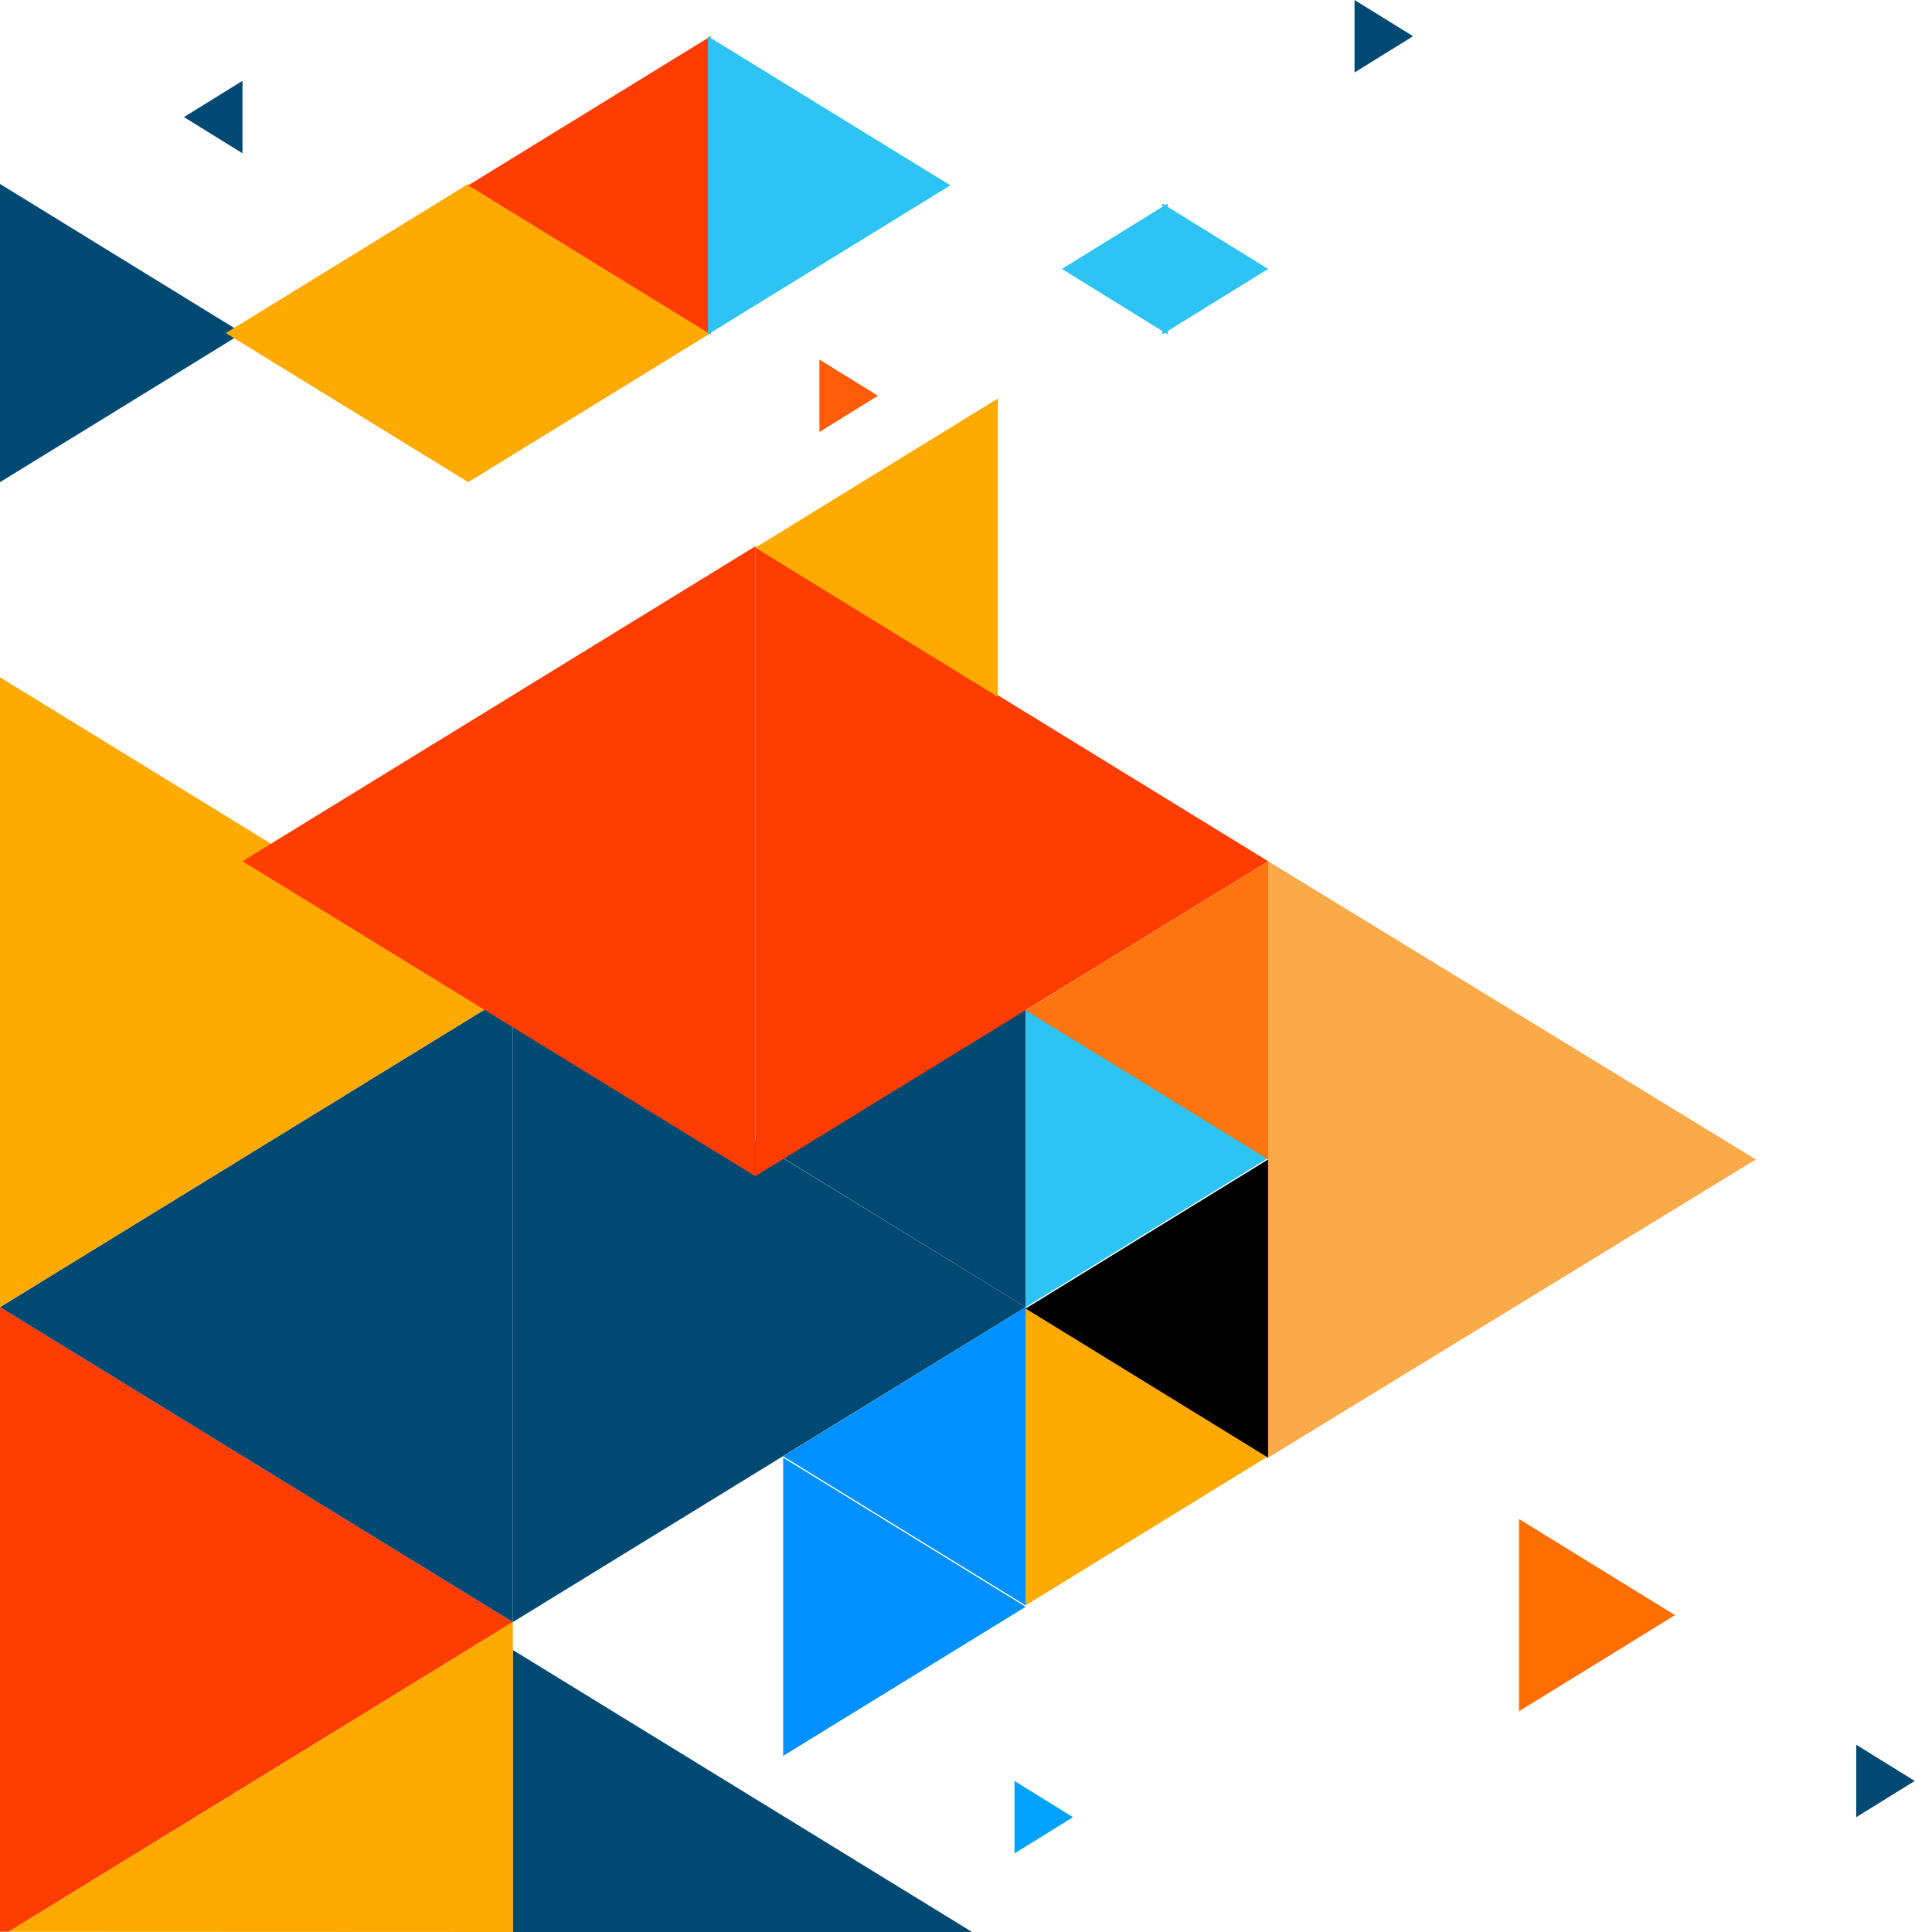
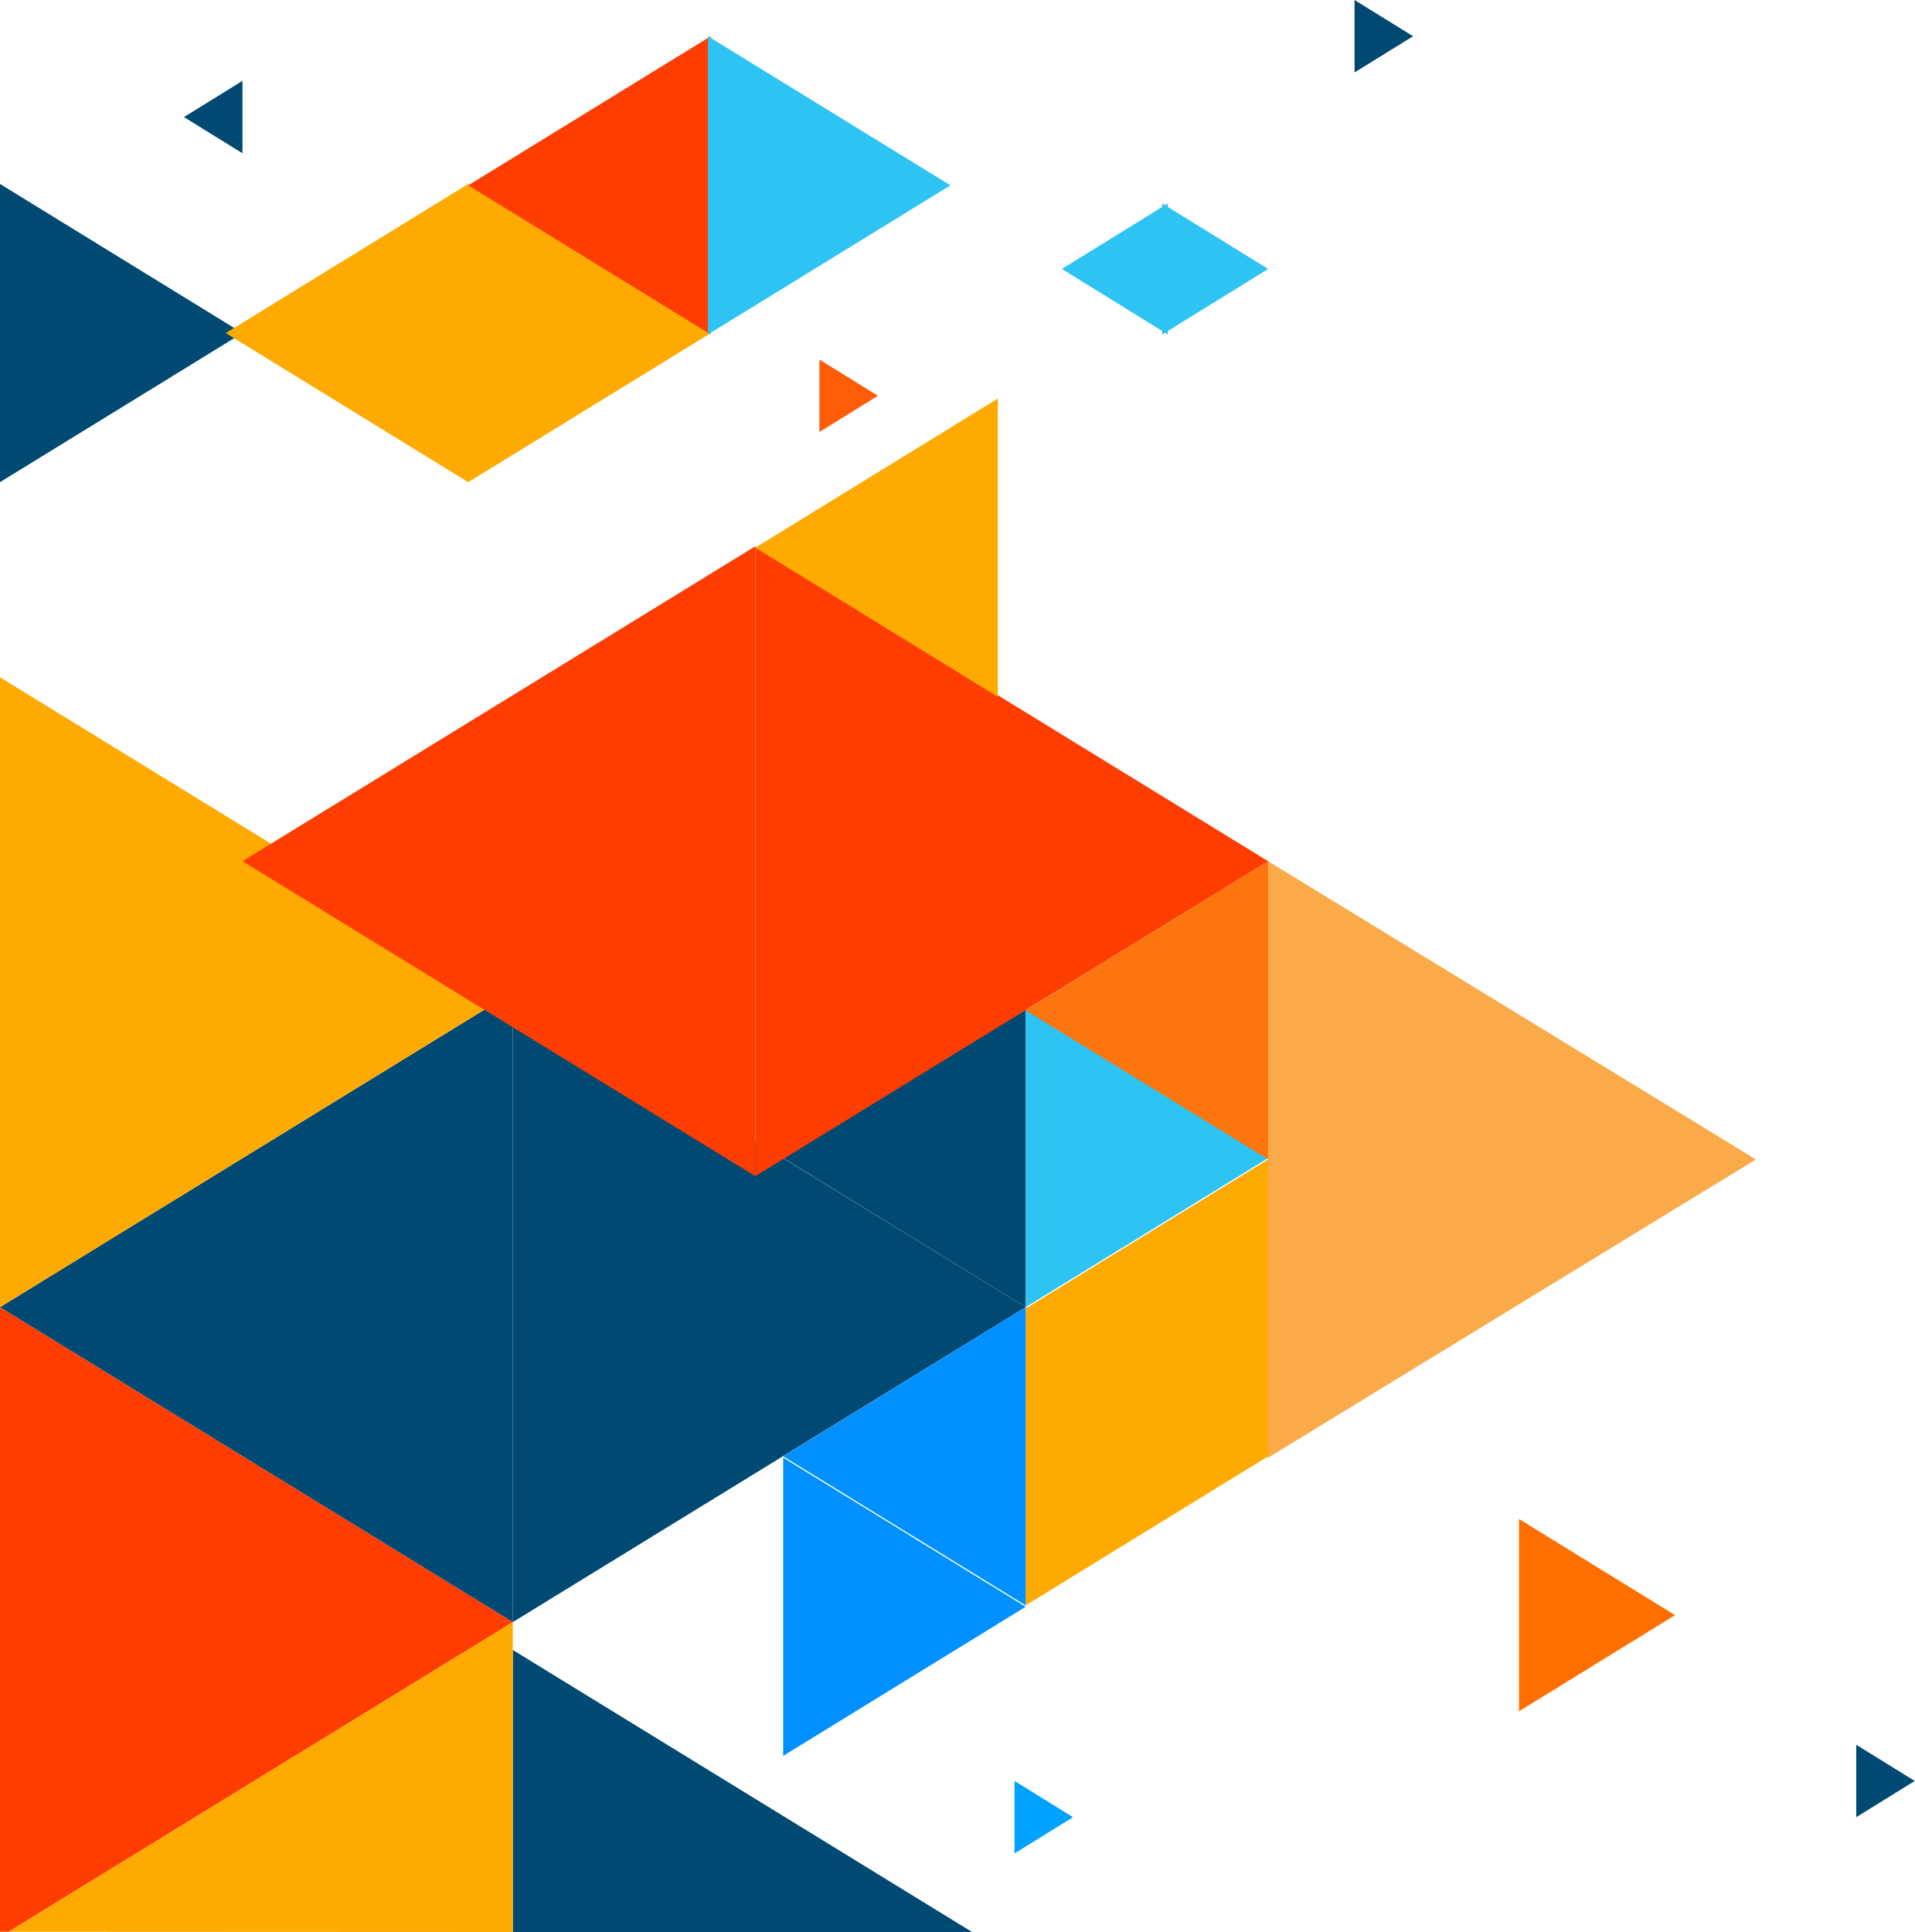
<svg xmlns="http://www.w3.org/2000/svg" viewBox="0 0 687 693.19">
  <defs>
    <style>
      .cls-1 {
        fill: #004973;
      }

      .cls-2 {
        fill: #fa0;
      }

      .cls-3 {
        fill: #ff3d00;
      }

      .cls-4 {
        fill: #2dc3f3;
      }

      .cls-5 {
        fill: #0090ff;
      }

      .cls-6 {
        fill: #fc750e;
      }

      .cls-7 {
        fill: #fbaa4a;
      }

      .cls-8 {
        fill: #ff5c07;
      }

      .cls-9 {
        fill: #00a2ff;
      }

      .cls-10 {
        fill: #ff6f00;
      }
    </style>
  </defs>
  <g id="Camada_2" data-name="Camada 2">
    <g id="Camada_1-2" data-name="Camada 1">
      <g>
        <path class="cls-1" d="M87,119.5,0,173V66Z" />
        <path class="cls-2" d="M168,66l87,53.5L168,173ZM81,119.5,168,66V173Z" />
        <path class="cls-1" d="M66,42,87,29V55Z" />
        <path class="cls-3" d="M168,66.5,255,13V120Z" />
        <path class="cls-2" d="M455,522.5,368,576V469Z" />
        <path class="cls-4" d="M341,66.5,254,120V13Z" />
        <path class="cls-3" d="M3.07,693.11,184,582,0,469V693.1Z" />
        <path class="cls-1" d="M0,469,184,356V582Z" />
        <path class="cls-2" d="M184,356,0,469V243Z" />
        <path class="cls-1" d="M368,469,184,582V356Z" />
        <path class="cls-1" d="M348.78,693.19,184,592V693.19Z" />
        <path class="cls-2" d="M184,693.19V582L3.07,693.11Z" />
        <path class="cls-5" d="M281,523l87,53.5L281,630Zm0-.5L368,469V576Z" />
-         <path d="M368,469.5,455,416V523Z" />
+         <path class="cls-2" d="M368,469.5,455,416V523Z" />
        <path class="cls-1" d="M281,415.5,368,362V469Z" />
        <path class="cls-4" d="M455,415.5,368,469V362Z" />
        <path class="cls-6" d="M368,362.5,455,309V416Z" />
        <path class="cls-3" d="M455,309,271,422V196Z" />
        <path class="cls-3" d="M87,309,271,196V422Z" />
        <path class="cls-7" d="M630,416,455,523V309Z" />
        <path class="cls-2" d="M271,196.5,358,143V250Z" />
        <path class="cls-4" d="M418,119.38l-1,.62v-1.24L381,96.5l36-22.26V73l1,.62,1-.62v1.24L455,96.5l-36,22.26V120Z" />
        <path class="cls-8" d="M315,142l-21,13V129Z" />
        <path class="cls-1" d="M507,13,486,26V0Z" />
        <path class="cls-1" d="M687,639l-21,13V626Z" />
        <path class="cls-9" d="M385,652l-21,13V639Z" />
        <path class="cls-10" d="M601,579.5,545,614V545Z" />
      </g>
    </g>
  </g>
</svg>
